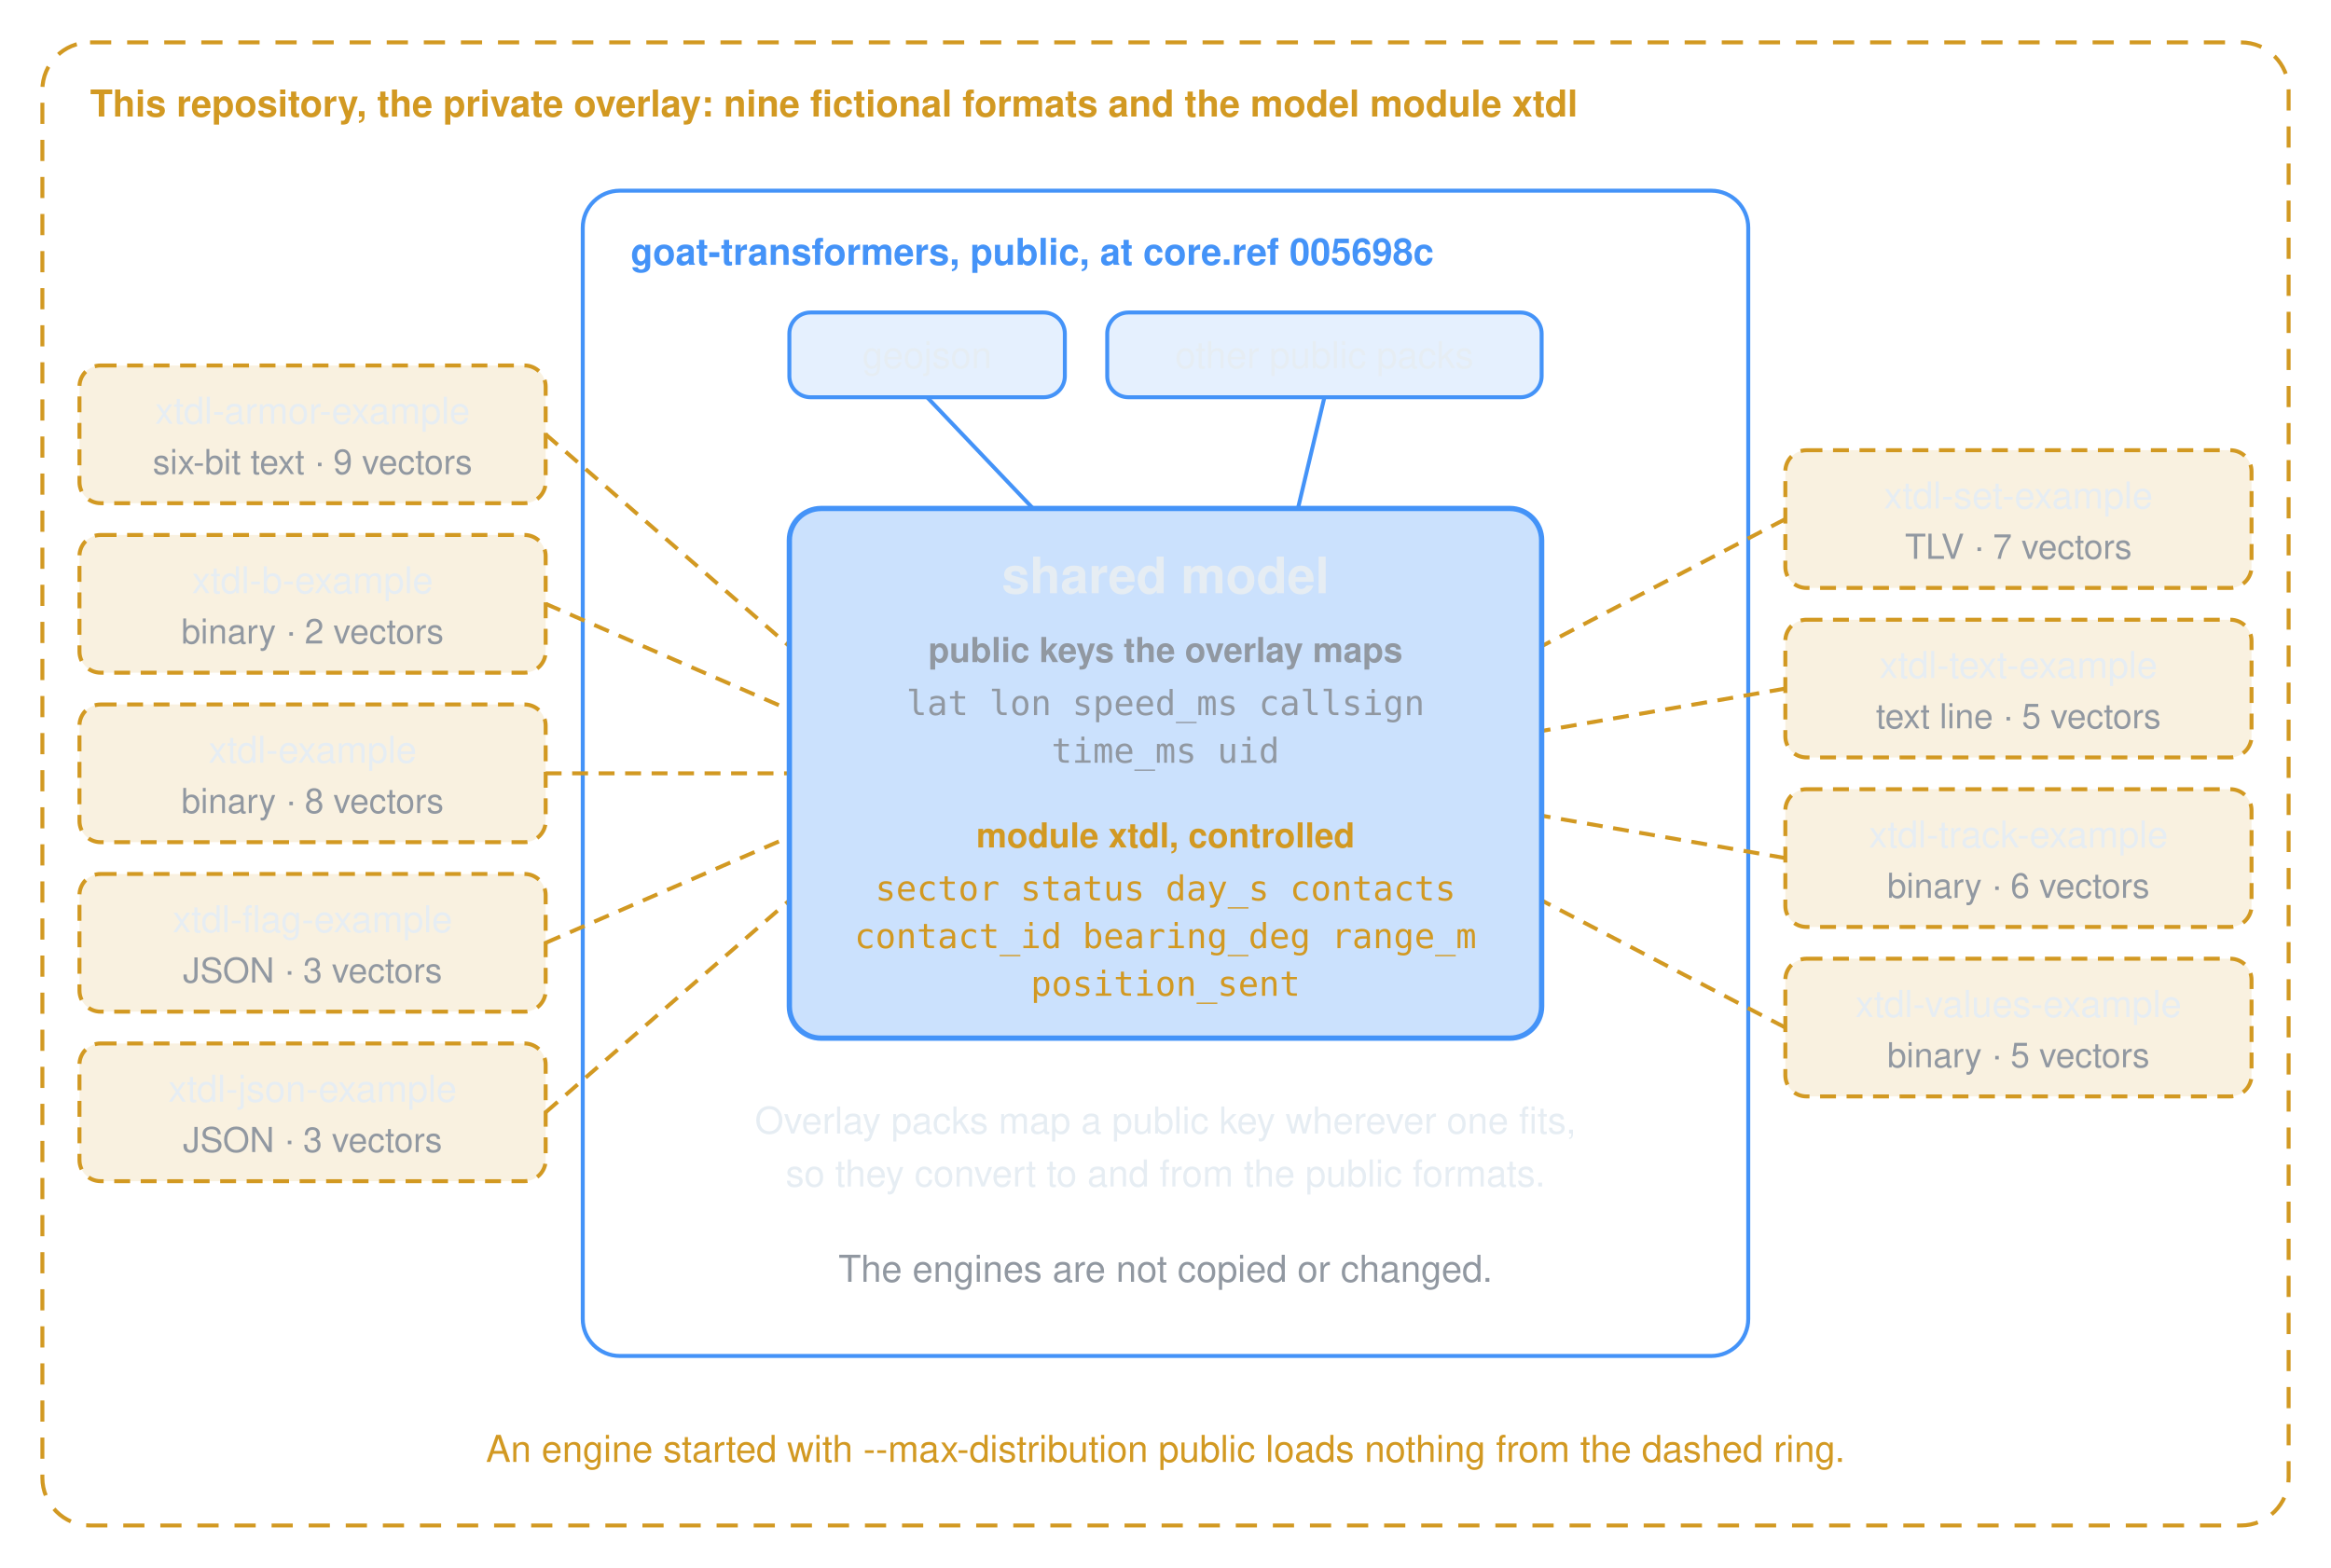
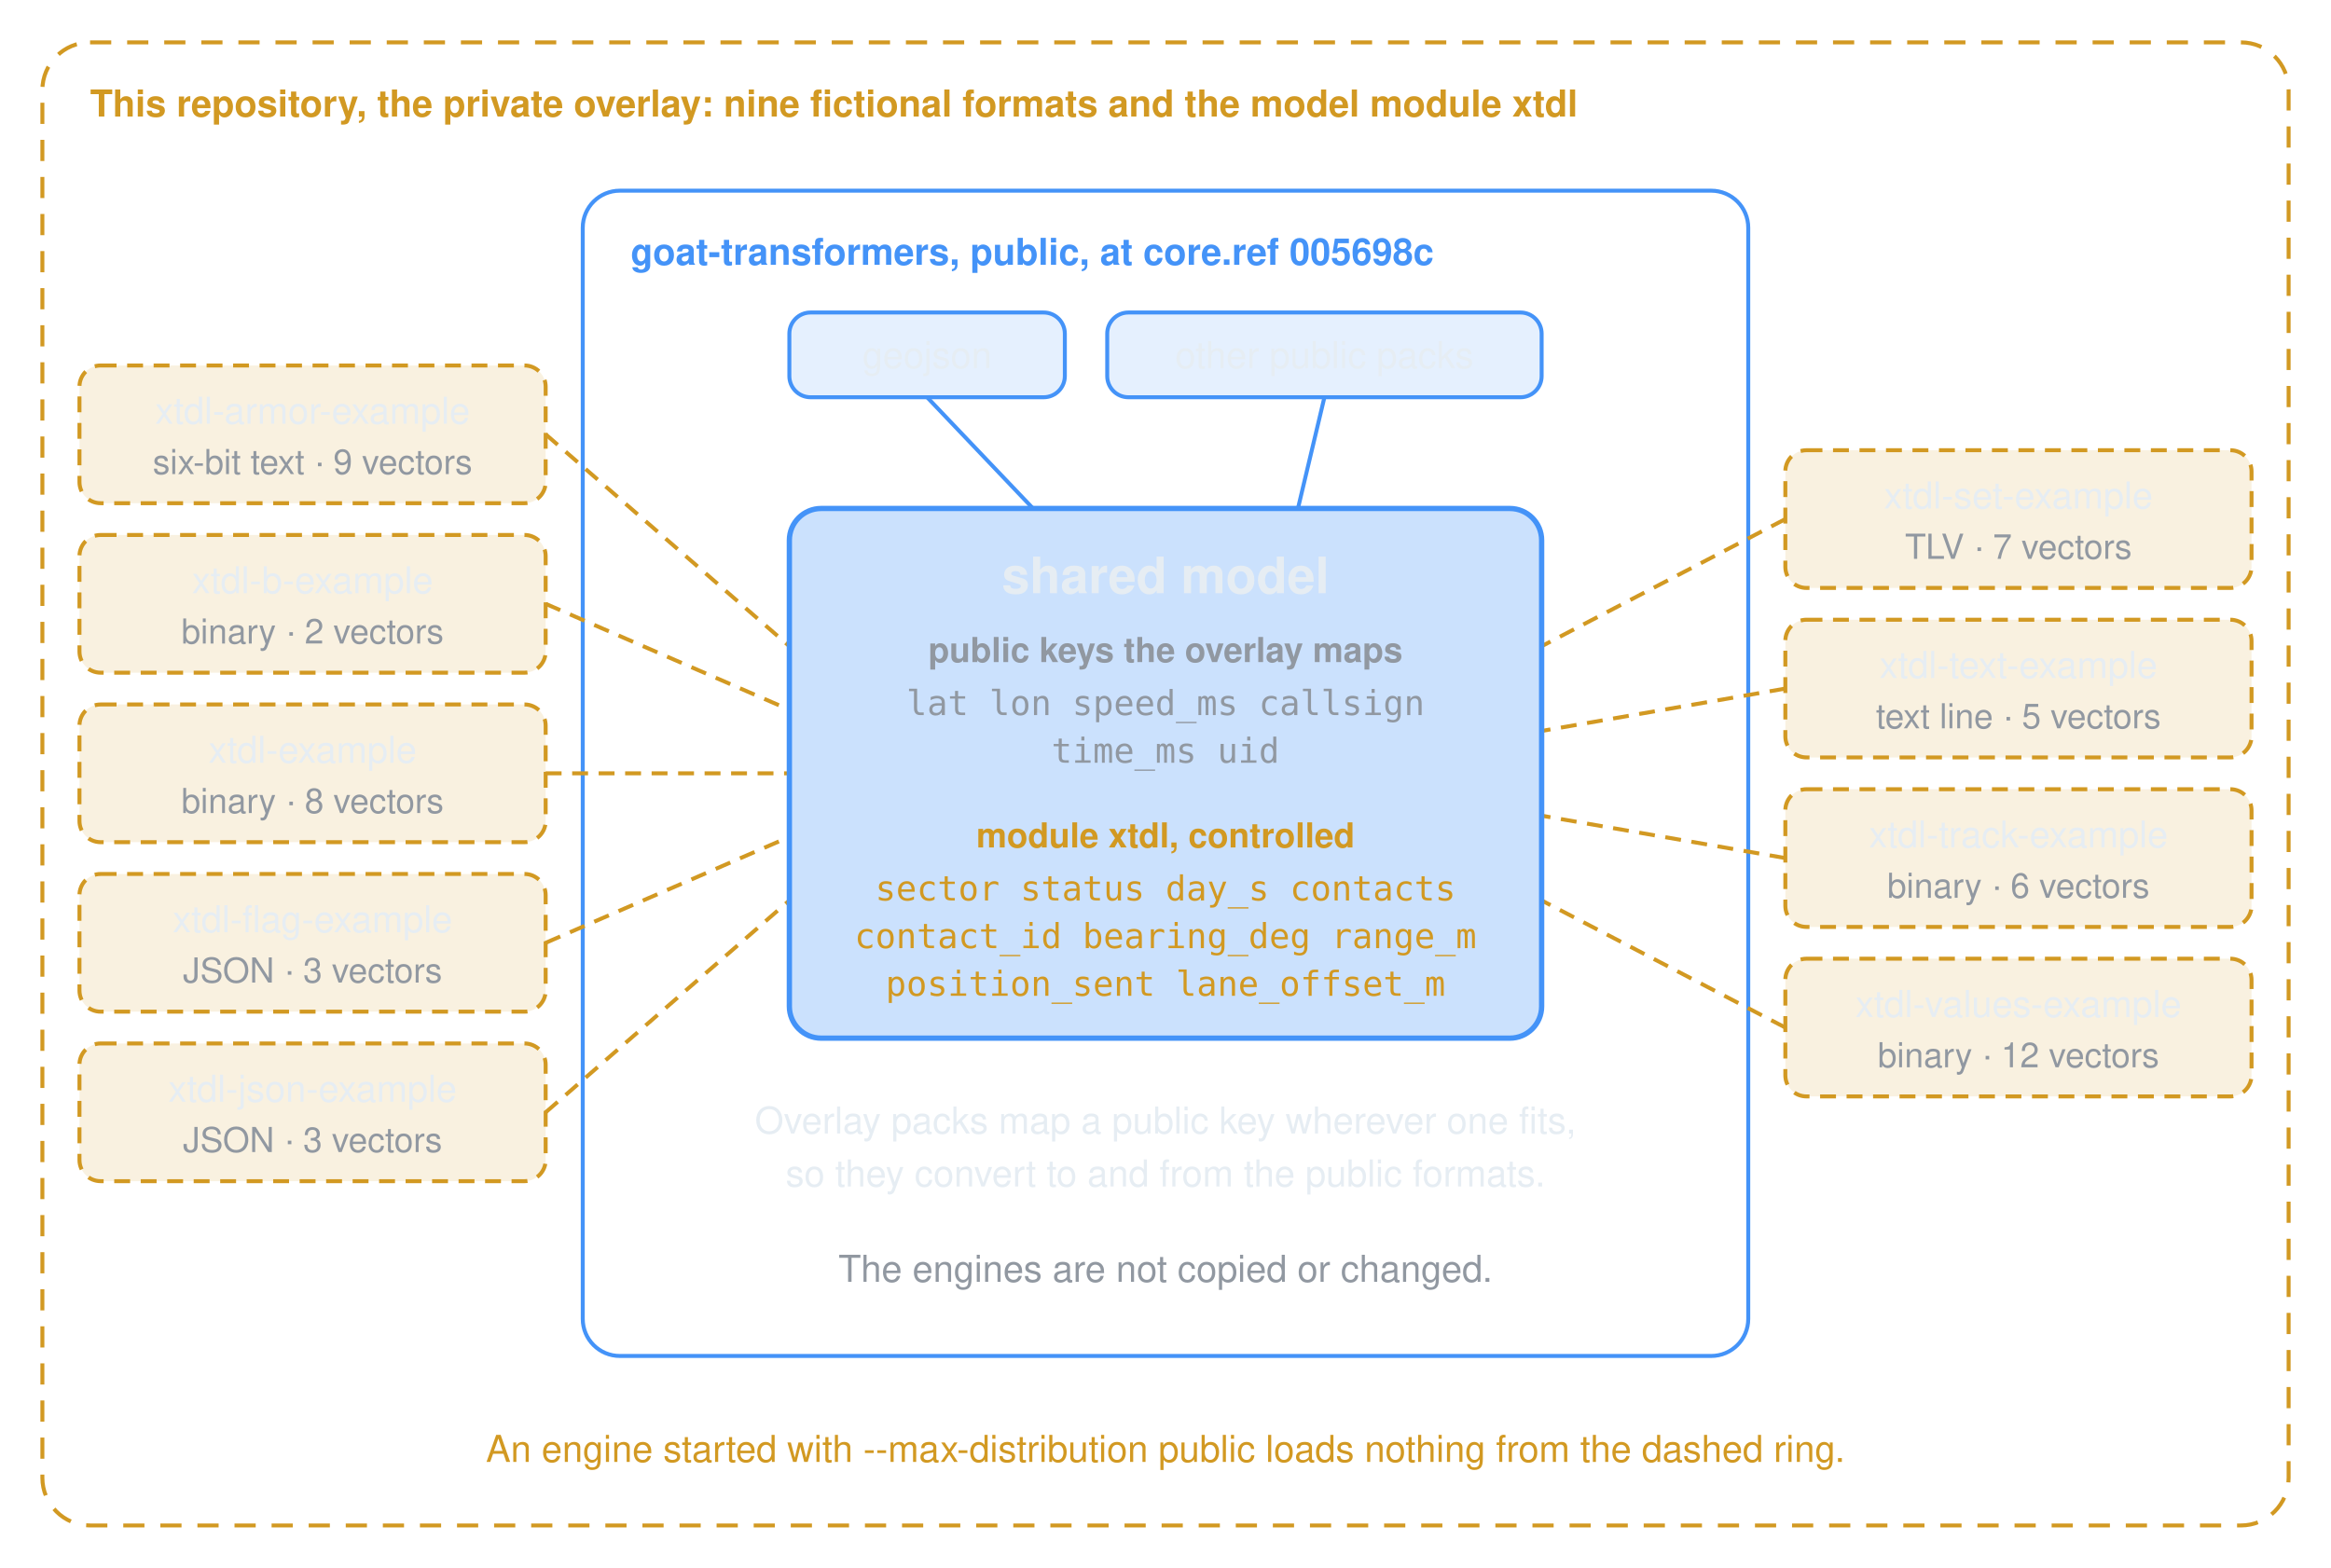
<svg xmlns="http://www.w3.org/2000/svg" viewBox="0 0 880 592" width="880" height="592" role="img" aria-labelledby="t d">
  <style>
  .ink{fill:#e6edf3} .quiet{fill:#9198a1} .pub{fill:#4493f8} .ovl{fill:#d29922}
  .t{font-family:-apple-system,BlinkMacSystemFont,"Segoe UI",Helvetica,Arial,sans-serif}
  .m{font-family:ui-monospace,SFMono-Regular,Menlo,Consolas,monospace}
  .box{fill:#4493f8;fill-opacity:.14;stroke:#4493f8;stroke-width:1.5}
  .hub{fill:#4493f8;fill-opacity:.28;stroke:#4493f8;stroke-width:2}
  .obox{fill:#d29922;fill-opacity:.14;stroke:#d29922;stroke-width:1.5;stroke-dasharray:6 4}
  .ring{fill:none;stroke:#4493f8;stroke-width:1.5}
  .oring{fill:none;stroke:#d29922;stroke-width:1.5;stroke-dasharray:8 6}
  .ln{stroke:#4493f8;stroke-width:1.5;fill:none}
  .oln{stroke:#d29922;stroke-width:1.5;fill:none;stroke-dasharray:6 4}
</style>
  <rect x="16" y="16" width="848" height="560" rx="18" class="oring" />
  <text x="34" y="44" class="t ovl" font-size="14" text-anchor="start" font-weight="600">This repository, the private overlay: nine fictional formats and the model module xtdl</text>
  <rect x="220" y="72" width="440" height="440" rx="14" class="ring" />
  <text x="238" y="100" class="t pub" font-size="14" text-anchor="start" font-weight="600">goat-transformers, public, at core.ref 005698c</text>
  <path d="M350 150 L390 192" class="ln" />
  <path d="M500 150 L490 192" class="ln" />
  <rect x="298" y="118" width="104" height="32" rx="8" class="box" />
  <text x="350" y="139" class="t ink" font-size="14" text-anchor="middle">geojson</text>
  <rect x="418" y="118" width="164" height="32" rx="8" class="box" />
  <text x="500" y="139" class="t ink" font-size="14" text-anchor="middle">other public packs</text>
  <path d="M206 164 L298 244" class="oln" />
  <path d="M206 228 L298 268" class="oln" />
  <path d="M206 292 L298 292" class="oln" />
  <path d="M206 356 L298 316" class="oln" />
  <path d="M206 420 L298 340" class="oln" />
  <path d="M674 196 L582 244" class="oln" />
  <path d="M674 260 L582 276" class="oln" />
  <path d="M674 324 L582 308" class="oln" />
  <path d="M674 388 L582 340" class="oln" />
  <rect x="30" y="138" width="176" height="52" rx="8" class="obox" />
  <text x="118" y="160" class="t ink" font-size="14" text-anchor="middle">xtdl-armor-example</text>
  <text x="118" y="179" class="t quiet" font-size="13" text-anchor="middle">six-bit text · 9 vectors</text>
  <rect x="30" y="202" width="176" height="52" rx="8" class="obox" />
  <text x="118" y="224" class="t ink" font-size="14" text-anchor="middle">xtdl-b-example</text>
  <text x="118" y="243" class="t quiet" font-size="13" text-anchor="middle">binary · 2 vectors</text>
  <rect x="30" y="266" width="176" height="52" rx="8" class="obox" />
  <text x="118" y="288" class="t ink" font-size="14" text-anchor="middle">xtdl-example</text>
  <text x="118" y="307" class="t quiet" font-size="13" text-anchor="middle">binary · 8 vectors</text>
  <rect x="30" y="330" width="176" height="52" rx="8" class="obox" />
  <text x="118" y="352" class="t ink" font-size="14" text-anchor="middle">xtdl-flag-example</text>
  <text x="118" y="371" class="t quiet" font-size="13" text-anchor="middle">JSON · 3 vectors</text>
  <rect x="30" y="394" width="176" height="52" rx="8" class="obox" />
  <text x="118" y="416" class="t ink" font-size="14" text-anchor="middle">xtdl-json-example</text>
  <text x="118" y="435" class="t quiet" font-size="13" text-anchor="middle">JSON · 3 vectors</text>
  <rect x="674" y="170" width="176" height="52" rx="8" class="obox" />
  <text x="762" y="192" class="t ink" font-size="14" text-anchor="middle">xtdl-set-example</text>
  <text x="762" y="211" class="t quiet" font-size="13" text-anchor="middle">TLV · 7 vectors</text>
  <rect x="674" y="234" width="176" height="52" rx="8" class="obox" />
  <text x="762" y="256" class="t ink" font-size="14" text-anchor="middle">xtdl-text-example</text>
  <text x="762" y="275" class="t quiet" font-size="13" text-anchor="middle">text line · 5 vectors</text>
  <rect x="674" y="298" width="176" height="52" rx="8" class="obox" />
  <text x="762" y="320" class="t ink" font-size="14" text-anchor="middle">xtdl-track-example</text>
  <text x="762" y="339" class="t quiet" font-size="13" text-anchor="middle">binary · 6 vectors</text>
  <rect x="674" y="362" width="176" height="52" rx="8" class="obox" />
  <text x="762" y="384" class="t ink" font-size="14" text-anchor="middle">xtdl-values-example</text>
-   <text x="762" y="403" class="t quiet" font-size="13" text-anchor="middle">binary · 5 vectors</text>
+   <text x="762" y="403" class="t quiet" font-size="13" text-anchor="middle">binary · 12 vectors</text>
  <rect x="298" y="192" width="284" height="200" rx="12" class="hub" />
  <text x="440" y="224" class="t ink" font-size="19" text-anchor="middle" font-weight="600">shared model</text>
  <text x="440" y="250" class="t quiet" font-size="13" text-anchor="middle" font-weight="600">public keys the overlay maps</text>
  <text x="440" y="320" class="t ovl" font-size="13" text-anchor="middle" font-weight="600">module xtdl, controlled</text>
  <text x="440" y="270" class="m quiet" font-size="13" text-anchor="middle">lat lon speed_ms callsign</text>
  <text x="440" y="288" class="m quiet" font-size="13" text-anchor="middle">time_ms uid</text>
  <text x="440" y="340" class="m ovl" font-size="13" text-anchor="middle">sector status day_s contacts</text>
  <text x="440" y="358" class="m ovl" font-size="13" text-anchor="middle">contact_id bearing_deg range_m</text>
-   <text x="440" y="376" class="m ovl" font-size="13" text-anchor="middle">position_sent</text>
+   <text x="440" y="376" class="m ovl" font-size="13" text-anchor="middle">position_sent lane_offset_m</text>
  <text x="440" y="428" class="t ink" font-size="14" text-anchor="middle">Overlay packs map a public key wherever one fits,</text>
  <text x="440" y="448" class="t ink" font-size="14" text-anchor="middle">so they convert to and from the public formats.</text>
  <text x="440" y="484" class="t quiet" font-size="14" text-anchor="middle">The engines are not copied or changed.</text>
  <text x="440" y="552" class="t ovl" font-size="14" text-anchor="middle">An engine started with --max-distribution public loads nothing from the dashed ring.</text>
</svg>
